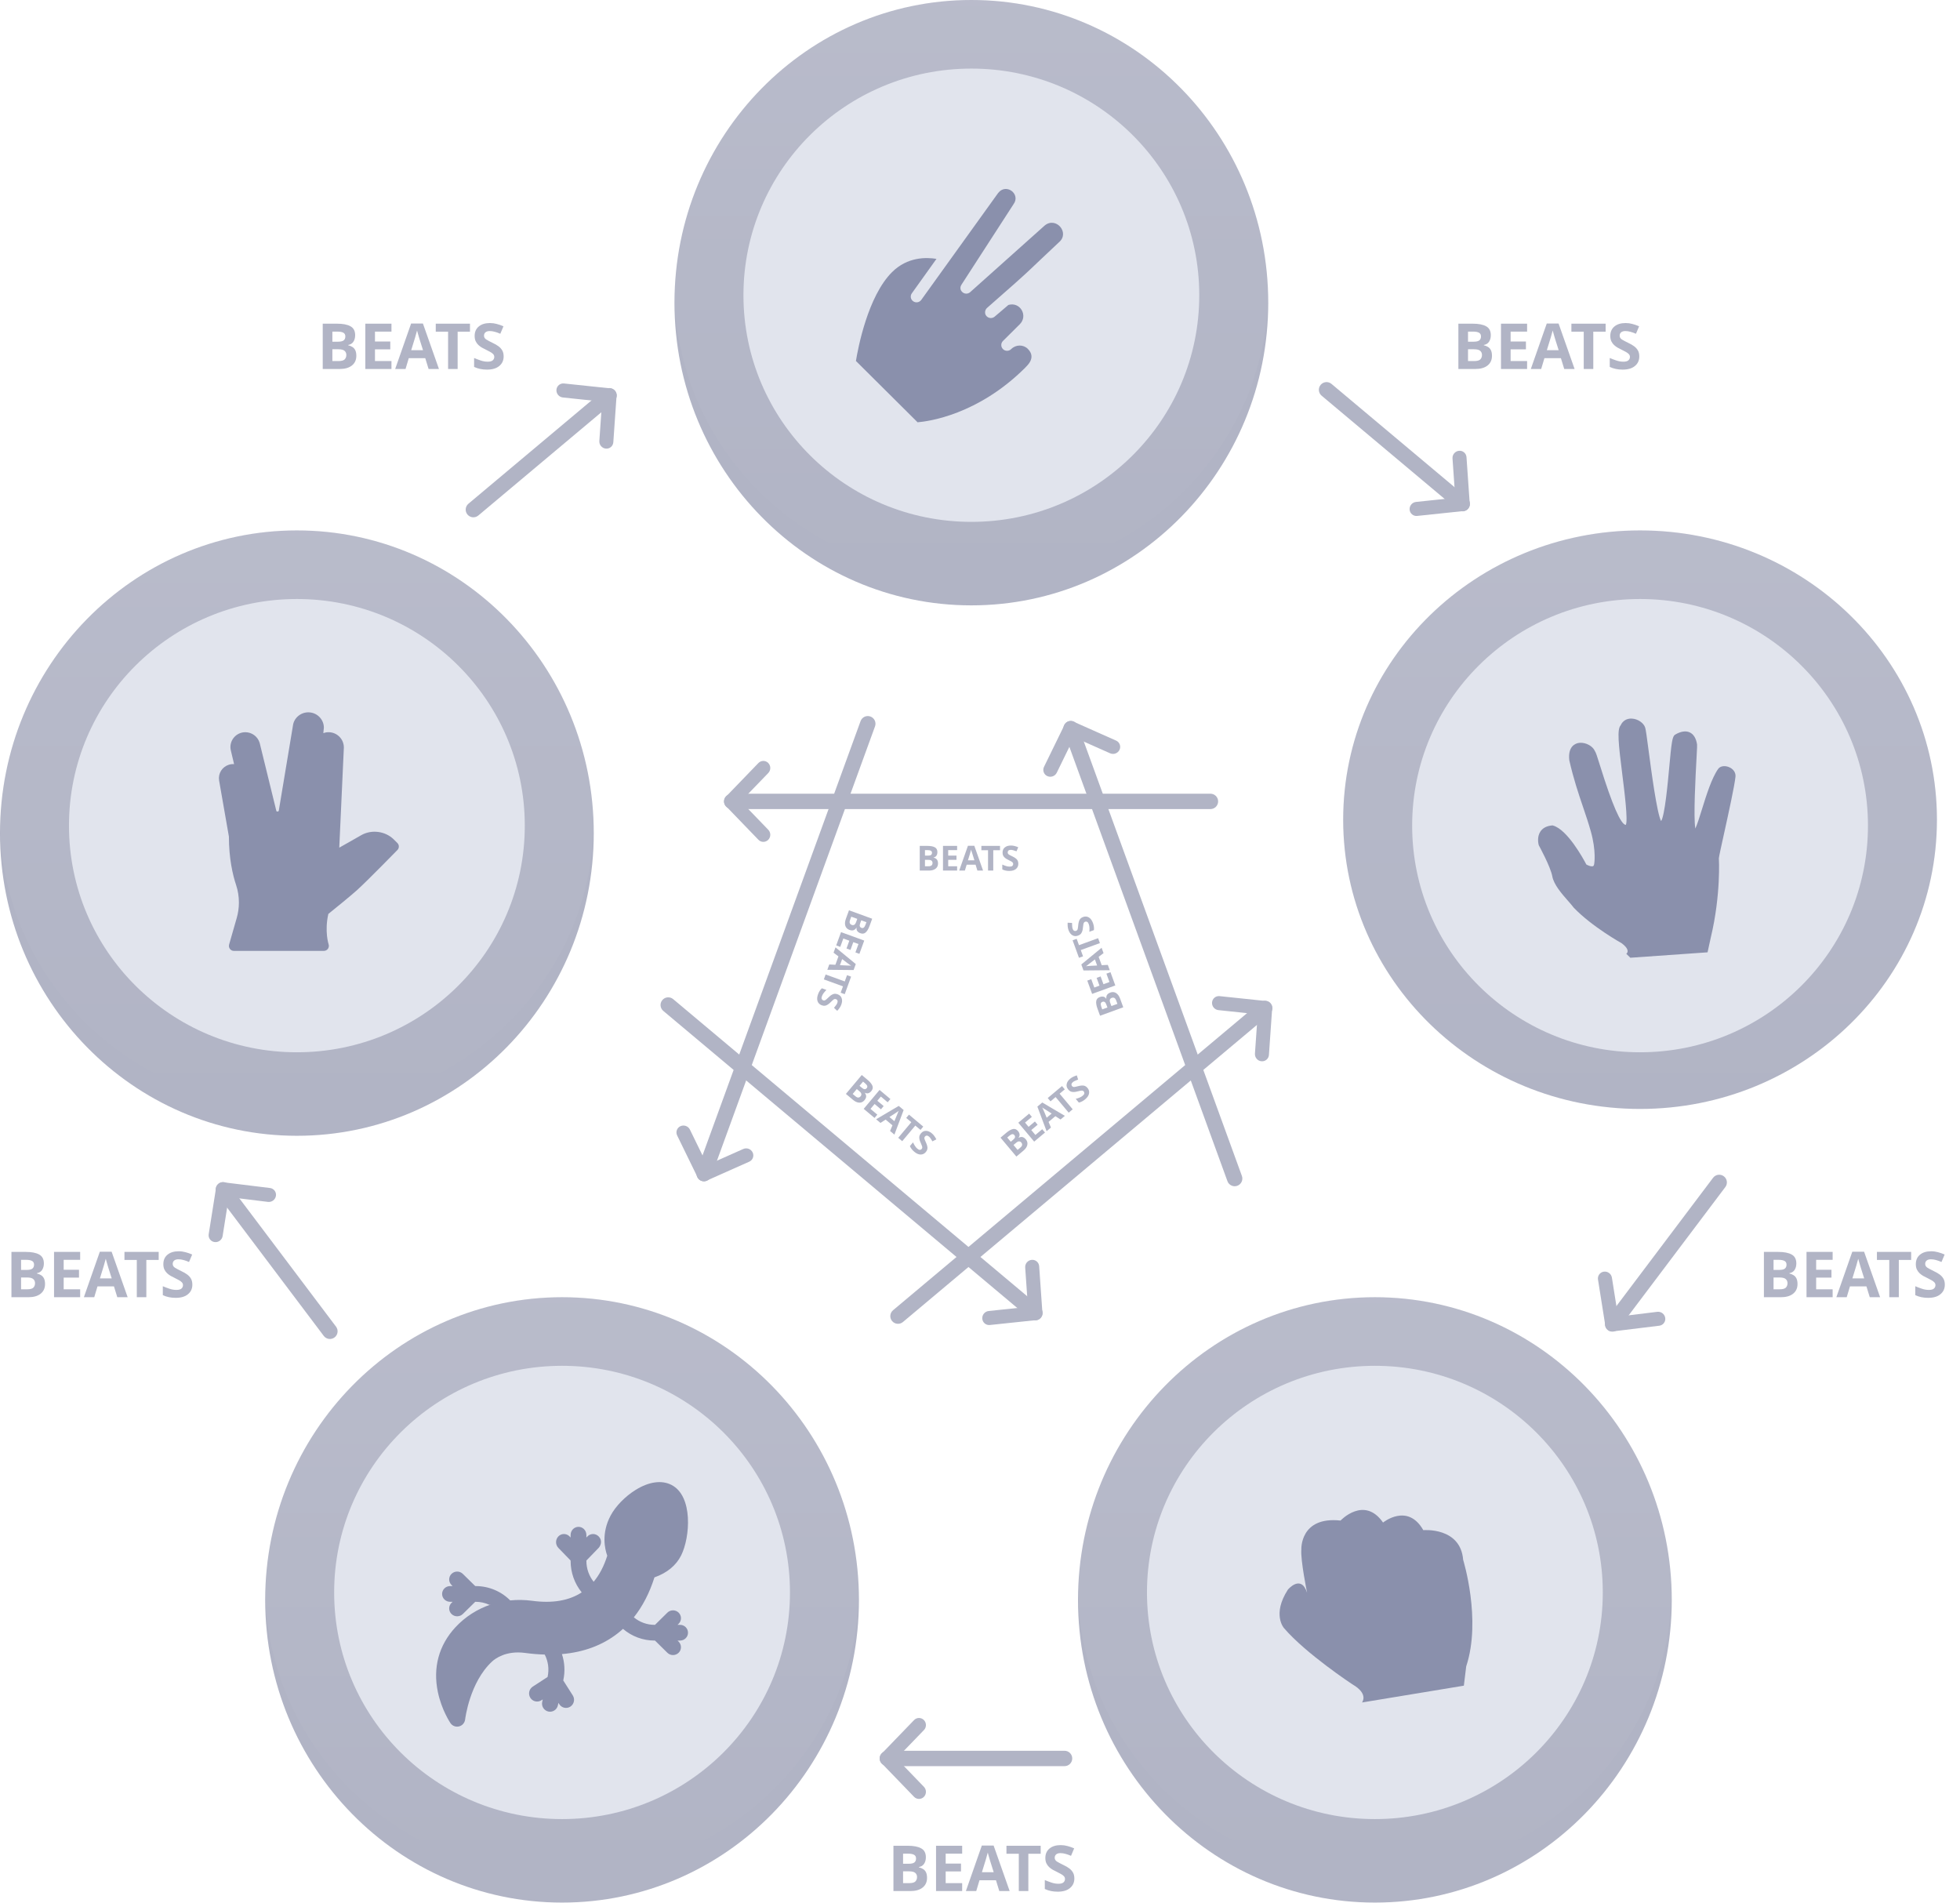
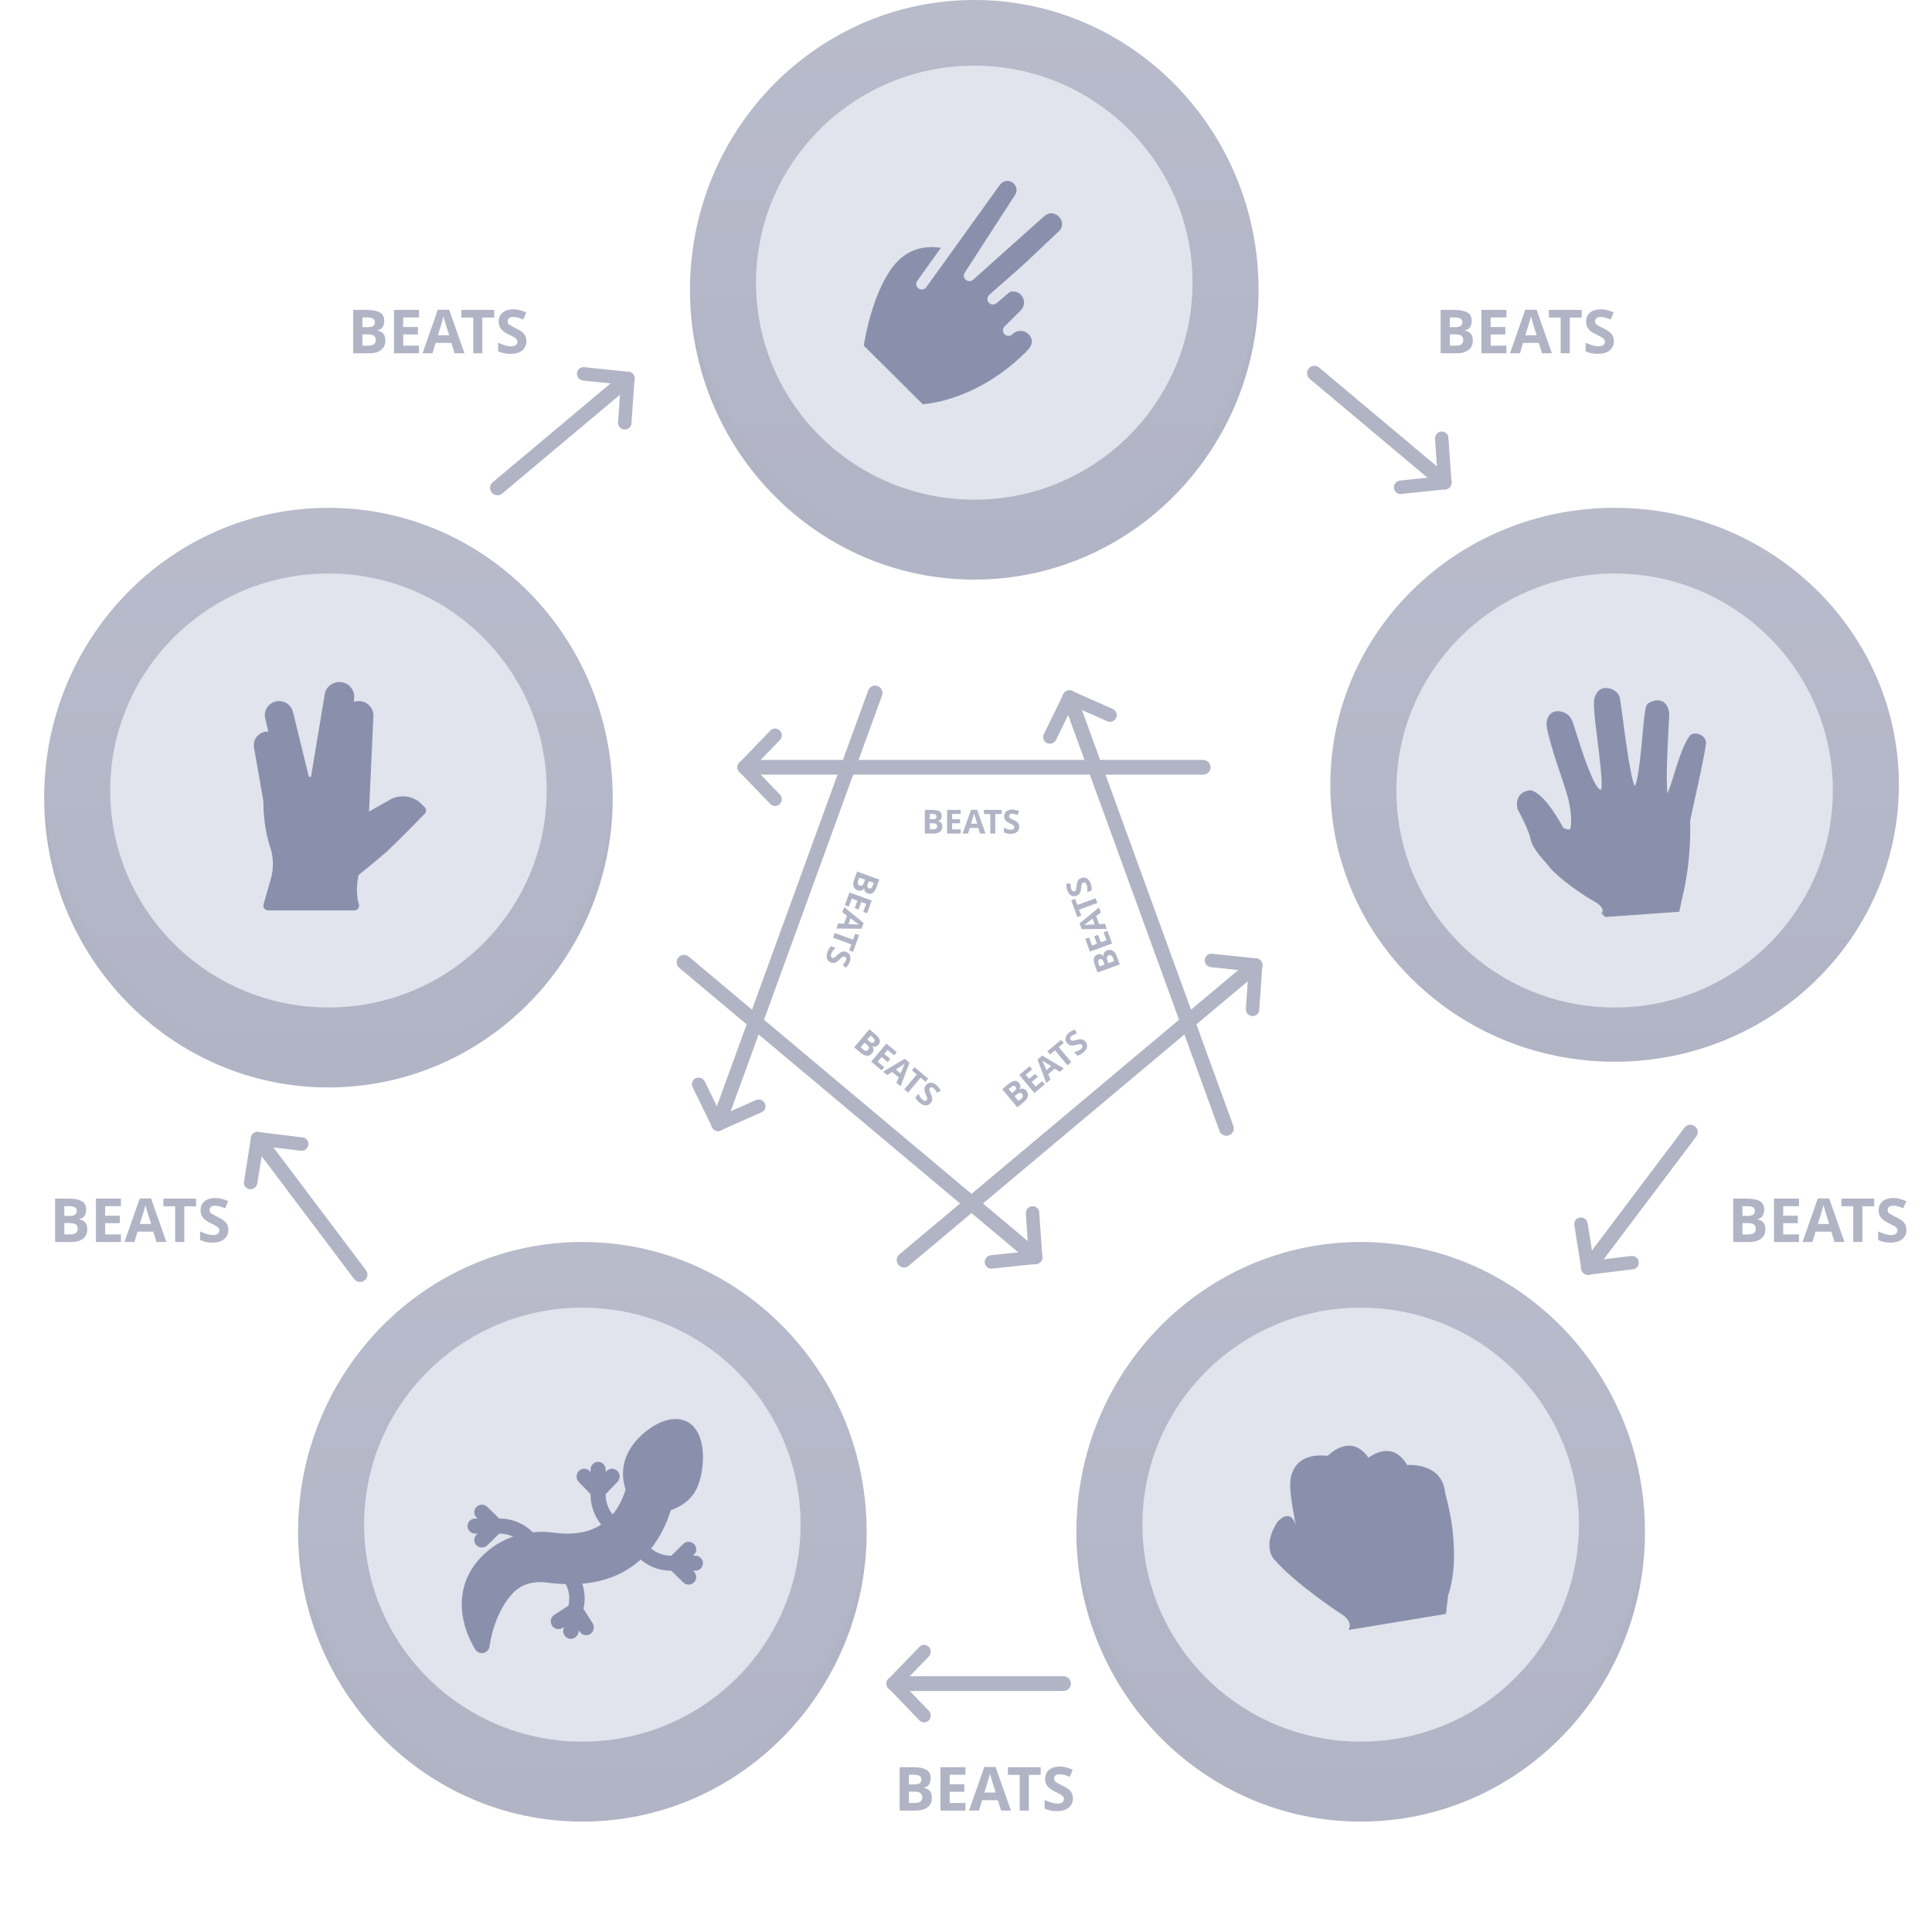
- <svg xmlns="http://www.w3.org/2000/svg" width="340" height="330">
+ <svg xmlns="http://www.w3.org/2000/svg" viewBox="-8 0 350 350">
  <defs>
    <linearGradient id="a" x1="50%" x2="50%" y1="0%" y2="100%">
      <stop offset="0%" stop-color="#FFF" stop-opacity=".097" />
      <stop offset="100%" stop-color="#FFF" stop-opacity="0" />
    </linearGradient>
  </defs>
  <g fill="none" fill-rule="evenodd">
    <g transform="translate(233 92)">
      <ellipse cx="51.5" cy="50.172" fill="#B1B4C5" rx="51.5" ry="50.172" />
      <ellipse cx="51.5" cy="50.172" fill="url(#a)" rx="51.5" ry="50.172" />
      <g transform="translate(11.965 11.897)">
        <ellipse cx="39.535" cy="39.31" fill="#E1E4ED" rx="39.535" ry="39.31" />
        <path fill="#8A90AC" fill-rule="nonzero" d="M54.896 29.133a2.078 2.078 0 00-.874-.14c-.405.028-.732.192-.925.46-1.14 1.595-2.074 4.607-2.827 7.028-.345 1.119-.81 2.616-1.145 3.327-.35-1.991.045-9.287.199-12.096l.002-.046c.107-1.952.121-2.294.098-2.444-.17-1.07-.599-1.774-1.278-2.088-.686-.32-1.577-.178-2.537.399-.481.29-.614 1.288-1.028 5.81l-.001.02c-.228 2.485-.751 8.206-1.395 9.159-.727-1.333-1.728-8.907-2.16-12.185-.301-2.296-.477-3.614-.596-4.012-.249-.834-1.3-1.544-2.34-1.583-.867-.043-1.578.397-1.917 1.162-.635.705-.41 3.045.29 8.586.335 2.637 1.024 8.084.59 8.695-.865-.094-2.35-3.506-4.414-10.144-.58-1.86-.759-2.418-.937-2.663-.35-.853-1.542-1.51-2.61-1.436-.092.006-.18.018-.268.035-.56.11-1.836.625-1.564 2.998.754 3.29 1.573 5.705 2.367 8.05l.016.046c.476 1.404.925 2.731 1.343 4.204.984 3.476.601 5.633.596 5.658-.032.222-.1.357-.204.405a.396.396 0 01-.139.031c-.311.022-.78-.185-1.02-.319-.551-1.051-3.293-6.062-5.778-6.757l-.09-.026-.09.008c-.911.086-1.581.43-1.991 1.023-.649.937-.38 2.13-.315 2.369l.036.086c.02.036 2.013 3.664 2.322 5.352.266 1.447 1.642 3.015 2.748 4.275l.046.051c.36.413.672.769.917 1.099 3.21 3.343 8.287 6.156 8.328 6.179.633.466.985.917 1.023 1.306a.566.566 0 01-.114.41l-.11.116.702.681 13.392-.94.571-2.613c1.766-7.38 1.397-13.672 1.391-13.714.007-.232.502-2.47.9-4.28l.011-.046c.794-3.603 1.78-8.087 1.97-9.793.082-.73-.386-1.399-1.19-1.703z" />
      </g>
    </g>
    <g transform="translate(0 92)">
      <ellipse cx="51.5" cy="52.5" fill="#B1B4C5" rx="51.5" ry="52.5" />
      <ellipse cx="51.5" cy="50.172" fill="url(#a)" rx="51.5" ry="50.172" />
      <g transform="translate(11.965 11.897)">
        <ellipse cx="39.535" cy="39.31" fill="#E1E4ED" rx="39.535" ry="39.31" />
        <path fill="#8A90AC" fill-rule="nonzero" d="M56.968 42.321l-.613-.61c-1.465-1.456-3.86-1.774-5.647-.752l-3.82 2.17.797-17.382a2.654 2.654 0 00-2.659-2.644c-.317 0-.621.056-.904.158l.095-.933c0-1.474-1.211-2.673-2.698-2.673-1.375 0-2.528 1.025-2.674 2.34l-2.45 14.721c-.032.2-.381.18-.418.054l-2.895-11.802a2.598 2.598 0 00-2.487-1.865c-.794 0-1.533.356-2.027.975a2.546 2.546 0 00-.49 2.186l.563 2.376a2.376 2.376 0 00-.949.12 2.445 2.445 0 00-1.652 2.708l1.703 9.739c0 3.842.678 6.685 1.246 8.392.324.974.488 1.999.488 3.045 0 .911-.127 1.818-.38 2.693l-1.32 4.599a.863.863 0 00.833 1.098h15.607a.866.866 0 00.823-1.135c-.009-.022-.734-2.248-.048-5.276.87-.703 3.917-3.166 5.011-4.16 1.809-1.642 6.764-6.716 6.974-6.932a.858.858 0 00-.009-1.21z" />
      </g>
    </g>
    <g transform="translate(117)">
      <ellipse cx="51.5" cy="52.5" fill="#B1B4C5" rx="51.5" ry="52.5" />
      <ellipse cx="51.5" cy="50.172" fill="url(#a)" rx="51.5" ry="50.172" />
      <g transform="translate(11.965 11.897)">
        <ellipse cx="39.535" cy="39.31" fill="#E1E4ED" rx="39.535" ry="39.31" />
        <path fill="#8A90AC" fill-rule="nonzero" d="M29.214 38.974l4.271-5.97c-1.775-.295-5.035-.36-7.705 2.295-4.208 4.184-5.913 13.225-6.268 15.413l10.696 10.636c1.926-.164 10.452-1.296 18.667-9.464.087-.177 2.088-1.647.452-3.274-.78-.776-2.073-.762-2.871.032a1.01 1.01 0 01-1.436.014.996.996 0 01.014-1.428l2.903-2.886c1.476-1.467.085-3.941-1.974-3.347l-2.377 2.023a1.022 1.022 0 01-1.435-.099c-.369-.424-.29-1.067.13-1.429 8.301-7.242 7.09-6.37 12.43-11.347 1.996-1.652-.515-4.575-2.481-2.901L39.31 38.794a1.01 1.01 0 01-1.322-.014c-.427-.367-.437-.895-.158-1.312l9.012-13.931c1.318-1.774-1.275-3.744-2.663-1.956l-13.325 18.53a1.009 1.009 0 01-1.41.246.976.976 0 01-.23-1.383z" />
      </g>
    </g>
    <g transform="translate(187 225)">
      <ellipse cx="51.5" cy="52.5" fill="#B1B4C5" rx="51.5" ry="52.5" />
      <ellipse cx="51.5" cy="50.172" fill="url(#a)" rx="51.5" ry="50.172" />
      <g transform="translate(11.965 11.897)">
        <ellipse cx="39.535" cy="39.31" fill="#E1E4ED" rx="39.535" ry="39.31" />
        <path fill="#8A90AC" fill-rule="nonzero" d="M54.85 33.665c-.455-5.744-6.914-5.157-6.914-5.157-2.726-4.8-6.984-1.323-6.984-1.323-3.272-4.704-7.374-.345-7.374-.345-7.072-.762-6.798 5.013-6.798 5.013-.167 1.836.996 7.515.996 7.515-1.049-3.273-3.325-.556-3.325-.556-2.797 4.312-.691 6.673-.691 6.673 3.785 4.431 11.854 9.75 11.854 9.75 2.92 1.671 1.685 3.161 1.685 3.161l17.67-2.916.407-3.346c2.686-8.114-.525-18.47-.525-18.47z" />
      </g>
    </g>
    <g transform="translate(46 225)">
      <ellipse cx="51.5" cy="52.5" fill="#B1B4C5" rx="51.5" ry="52.5" />
      <ellipse cx="51.5" cy="50.172" fill="url(#a)" rx="51.5" ry="50.172" />
      <g transform="translate(11.965 11.897)">
        <ellipse cx="39.535" cy="39.31" fill="#E1E4ED" rx="39.535" ry="39.31" />
        <path fill="#8A90AC" fill-rule="nonzero" d="M52.31 21.516c2.294-1.419 4.492-1.726 6.19-.865 3.806 1.93 3.255 9.113 1.698 12.226-.88 1.757-2.438 3.04-4.637 3.821-.852 2.695-2.048 5.011-3.575 6.927a5.615 5.615 0 003.607 1.304h.064l2.146-2.116a1.397 1.397 0 011.956 0 1.35 1.35 0 010 1.929l-.19.187H60c.764 0 1.383.61 1.383 1.364 0 .753-.62 1.363-1.383 1.363h-.432l.19.188a1.35 1.35 0 010 1.928c-.27.267-.624.4-.978.4s-.708-.133-.978-.4l-2.146-2.116h-.064a8.404 8.404 0 01-5.487-2.027 15.99 15.99 0 01-.913.77c-2.65 2.07-5.892 3.275-9.68 3.604.478 1.435.571 2.99.244 4.507l-.013.063 1.651 2.598a1.416 1.416 0 01-.418 1.944 1.387 1.387 0 01-1.924-.423l-.146-.23-.093.43a1.396 1.396 0 01-1.656 1.075 1.407 1.407 0 01-1.065-1.674l.093-.43-.228.148c-.647.42-1.508.231-1.924-.423a1.416 1.416 0 01.419-1.944l2.57-1.67.014-.063a5.721 5.721 0 00-.507-3.827 31.796 31.796 0 01-3.407-.283c-3.328-.45-5.215 1.016-5.714 1.476-3.92 3.613-4.679 9.998-4.686 10.062a1.403 1.403 0 01-1.391 1.247 1.4 1.4 0 01-1.158-.615c-.063-.093-1.538-2.295-2.185-5.403-.879-4.22.169-8.093 3.03-11.197a14.707 14.707 0 016.21-3.985l-.292.076a5.682 5.682 0 00-2.397-.53h-.064l-2.154 2.116c-.271.267-.627.4-.982.4s-.71-.133-.982-.4a1.347 1.347 0 010-1.928l.191-.188h-.433c-.767 0-1.389-.61-1.389-1.363 0-.754.622-1.364 1.389-1.364h.433l-.19-.188a1.347 1.347 0 010-1.928 1.406 1.406 0 011.963 0l2.154 2.116h.064c2.345 0 4.568.96 6.152 2.643l-.154-.158a16.297 16.297 0 013.802.067c3.513.475 6.386-.013 8.604-1.456a8.658 8.658 0 01-1.924-5.463v-.065l-2.124-2.19a1.442 1.442 0 010-1.995 1.34 1.34 0 011.936 0l.187.194v-.44c0-.78.613-1.411 1.37-1.411.755 0 1.368.631 1.368 1.41v.441l.188-.194a1.34 1.34 0 011.935 0c.815.84.227 1.762 0 1.996l-2.123 2.189v.065c0 1.332.45 2.606 1.259 3.618 1.002-1.198 1.79-2.703 2.36-4.514-.417-1.153-1.065-3.882.589-6.978.866-1.622 2.531-3.326 4.345-4.448z" />
      </g>
    </g>
    <g fill="#B1B4C5" transform="rotate(-40 152.162 -62.778)">
      <rect width="32.692" height="2.667" y="6.667" rx="1.333" />
      <path d="M27.437 1.343l5.617 5.819c.47.487.466 1.26-.009 1.744a1.187 1.187 0 01-1.7-.009l-5.617-5.819a1.249 1.249 0 01.009-1.744 1.187 1.187 0 011.7.009z" />
      <path d="M25.728 12.922l5.617-5.82a1.187 1.187 0 011.7-.008c.475.483.48 1.257.009 1.744l-5.617 5.82a1.187 1.187 0 01-1.7.008 1.249 1.249 0 01-.009-1.744z" />
    </g>
    <g fill="#B1B4C5" transform="scale(1 -1) rotate(-40 11.858 -344.091)">
      <rect width="32.692" height="2.667" y="6.667" rx="1.333" />
      <path d="M27.437 1.343l5.617 5.819c.47.487.466 1.26-.009 1.744a1.187 1.187 0 01-1.7-.009l-5.617-5.819a1.249 1.249 0 01.009-1.744 1.187 1.187 0 011.7.009z" />
      <path d="M25.728 12.922l5.617-5.82a1.187 1.187 0 011.7-.008c.475.483.48 1.257.009 1.744l-5.617 5.82a1.187 1.187 0 01-1.7.008 1.249 1.249 0 01-.009-1.744z" />
    </g>
    <g fill="#B1B4C5" transform="rotate(127 100.649 180.558)">
      <rect width="32.692" height="2.667" y="6.667" rx="1.333" />
      <path d="M27.437 1.343l5.617 5.819c.47.487.466 1.26-.009 1.744a1.187 1.187 0 01-1.7-.009l-5.617-5.819a1.249 1.249 0 01.009-1.744 1.187 1.187 0 011.7.009z" />
      <path d="M25.728 12.922l5.617-5.82a1.187 1.187 0 011.7-.008c.475.483.48 1.257.009 1.744l-5.617 5.82a1.187 1.187 0 01-1.7.008 1.249 1.249 0 01-.009-1.744z" />
    </g>
    <g fill="#B1B4C5" transform="matrix(-1 0 0 1 186 297)">
      <rect width="32.692" height="2.667" y="6.667" rx="1.333" />
      <path d="M27.437 1.343l5.617 5.819c.47.487.466 1.26-.009 1.744a1.187 1.187 0 01-1.7-.009l-5.617-5.819a1.249 1.249 0 01.009-1.744 1.187 1.187 0 011.7.009z" />
      <path d="M25.728 12.922l5.617-5.82a1.187 1.187 0 011.7-.008c.475.483.48 1.257.009 1.744l-5.617 5.82a1.187 1.187 0 01-1.7.008 1.249 1.249 0 01-.009-1.744z" />
    </g>
    <g fill="#B1B4C5" transform="scale(-1 1) rotate(-53 195.597 178.185)">
      <rect width="32.692" height="2.667" y="6.667" rx="1.333" />
      <path d="M27.437 1.343l5.617 5.819c.47.487.466 1.26-.009 1.744a1.187 1.187 0 01-1.7-.009l-5.617-5.819a1.249 1.249 0 01.009-1.744 1.187 1.187 0 011.7.009z" />
      <path d="M25.728 12.922l5.617-5.82a1.187 1.187 0 011.7-.008c.475.483.48 1.257.009 1.744l-5.617 5.82a1.187 1.187 0 01-1.7.008 1.249 1.249 0 01-.009-1.744z" />
    </g>
    <g fill="#B1B4C5">
      <g transform="matrix(-1 0 0 1 212 131)">
        <rect width="85" height="2.667" x=".692" y="6.667" rx="1.333" />
        <path d="M80.437 1.343l5.617 5.819c.47.487.466 1.26-.009 1.744a1.187 1.187 0 01-1.7-.009l-5.617-5.819a1.249 1.249 0 01.009-1.744 1.187 1.187 0 011.7.009z" />
        <path d="M78.728 12.922l5.617-5.82a1.187 1.187 0 011.7-.008c.475.483.48 1.257.009 1.744l-5.617 5.82a1.187 1.187 0 01-1.7.008 1.249 1.249 0 01-.009-1.744z" />
      </g>
      <text font-family="BarlowSemiCondensed-Bold, Barlow Semi Condensed" font-size="6" font-style="condensed" font-weight="bold" transform="translate(124 131)">
        <tspan x="35" y="20">BEATS</tspan>
      </text>
      <g transform="rotate(40 -169.505 247.617)">
        <rect width="85" height="2.667" x=".692" y="6.667" rx="1.333" />
        <path d="M80.437 1.343l5.617 5.819c.47.487.466 1.26-.009 1.744a1.187 1.187 0 01-1.7-.009l-5.617-5.819a1.249 1.249 0 01.009-1.744 1.187 1.187 0 011.7.009z" />
        <path d="M78.728 12.922l5.617-5.82a1.187 1.187 0 011.7-.008c.475.483.48 1.257.009 1.744l-5.617 5.82a1.187 1.187 0 01-1.7.008 1.249 1.249 0 01-.009-1.744z" />
      </g>
      <text font-family="BarlowSemiCondensed-Bold, Barlow Semi Condensed" font-size="6" font-style="condensed" font-weight="bold" transform="rotate(40 -161.263 250.617)">
        <tspan x="35" y="6">BEATS</tspan>
      </text>
      <g transform="rotate(-40 381.505 -93.07)">
        <rect width="85" height="2.667" x=".692" y="6.667" rx="1.333" />
        <path d="M80.437 1.343l5.617 5.819c.47.487.466 1.26-.009 1.744a1.187 1.187 0 01-1.7-.009l-5.617-5.819a1.249 1.249 0 01.009-1.744 1.187 1.187 0 011.7.009z" />
        <path d="M78.728 12.922l5.617-5.82a1.187 1.187 0 011.7-.008c.475.483.48 1.257.009 1.744l-5.617 5.82a1.187 1.187 0 01-1.7.008 1.249 1.249 0 01-.009-1.744z" />
      </g>
      <text font-family="BarlowSemiCondensed-Bold, Barlow Semi Condensed" font-size="6" font-style="condensed" font-weight="bold" transform="rotate(-40 373.263 -90.07)">
        <tspan x="35" y="6">BEATS</tspan>
      </text>
      <g>
        <g transform="rotate(-110 176.867 31.934)">
          <rect width="85" height="2.667" x=".692" y="6.667" rx="1.333" />
          <path d="M80.437 1.343l5.617 5.819c.47.487.466 1.26-.009 1.744a1.187 1.187 0 01-1.7-.009l-5.617-5.819a1.249 1.249 0 01.009-1.744 1.187 1.187 0 011.7.009z" />
          <path d="M78.728 12.922l5.617-5.82a1.187 1.187 0 011.7-.008c.475.483.48 1.257.009 1.744l-5.617 5.82a1.187 1.187 0 01-1.7.008 1.249 1.249 0 01-.009-1.744z" />
        </g>
        <text font-family="BarlowSemiCondensed-Bold, Barlow Semi Condensed" font-size="6" font-style="condensed" font-weight="bold" transform="rotate(-110 174.766 34.934)">
          <tspan x="36" y="6">BEATS</tspan>
        </text>
      </g>
      <g>
        <g transform="rotate(110 35.133 118.76)">
          <rect width="85" height="2.667" x=".692" y="6.667" rx="1.333" />
          <path d="M80.437 1.343l5.617 5.819c.47.487.466 1.26-.009 1.744a1.187 1.187 0 01-1.7-.009l-5.617-5.819a1.249 1.249 0 01.009-1.744 1.187 1.187 0 011.7.009z" />
          <path d="M78.728 12.922l5.617-5.82a1.187 1.187 0 011.7-.008c.475.483.48 1.257.009 1.744l-5.617 5.82a1.187 1.187 0 01-1.7.008 1.249 1.249 0 01-.009-1.744z" />
        </g>
        <text font-family="BarlowSemiCondensed-Bold, Barlow Semi Condensed" font-size="6" font-style="condensed" font-weight="bold" transform="rotate(110 37.234 121.76)">
          <tspan x="33" y="6">BEATS</tspan>
        </text>
      </g>
    </g>
    <text fill="#B1B4C5" font-family="BarlowSemiCondensed-Bold, Barlow Semi Condensed" font-size="11" font-style="condensed" font-weight="bold">
      <tspan x="252" y="64">BEATS</tspan>
    </text>
    <text fill="#B1B4C5" font-family="BarlowSemiCondensed-Bold, Barlow Semi Condensed" font-size="11" font-style="condensed" font-weight="bold">
      <tspan x="55" y="64">BEATS</tspan>
    </text>
    <text fill="#B1B4C5" font-family="BarlowSemiCondensed-Bold, Barlow Semi Condensed" font-size="11" font-style="condensed" font-weight="bold">
      <tspan x="305" y="225">BEATS</tspan>
    </text>
    <text fill="#B1B4C5" font-family="BarlowSemiCondensed-Bold, Barlow Semi Condensed" font-size="11" font-style="condensed" font-weight="bold">
      <tspan x="1" y="225">BEATS</tspan>
    </text>
    <text fill="#B1B4C5" font-family="BarlowSemiCondensed-Bold, Barlow Semi Condensed" font-size="11" font-style="condensed" font-weight="bold">
      <tspan x="154" y="328">BEATS</tspan>
    </text>
  </g>
</svg>
